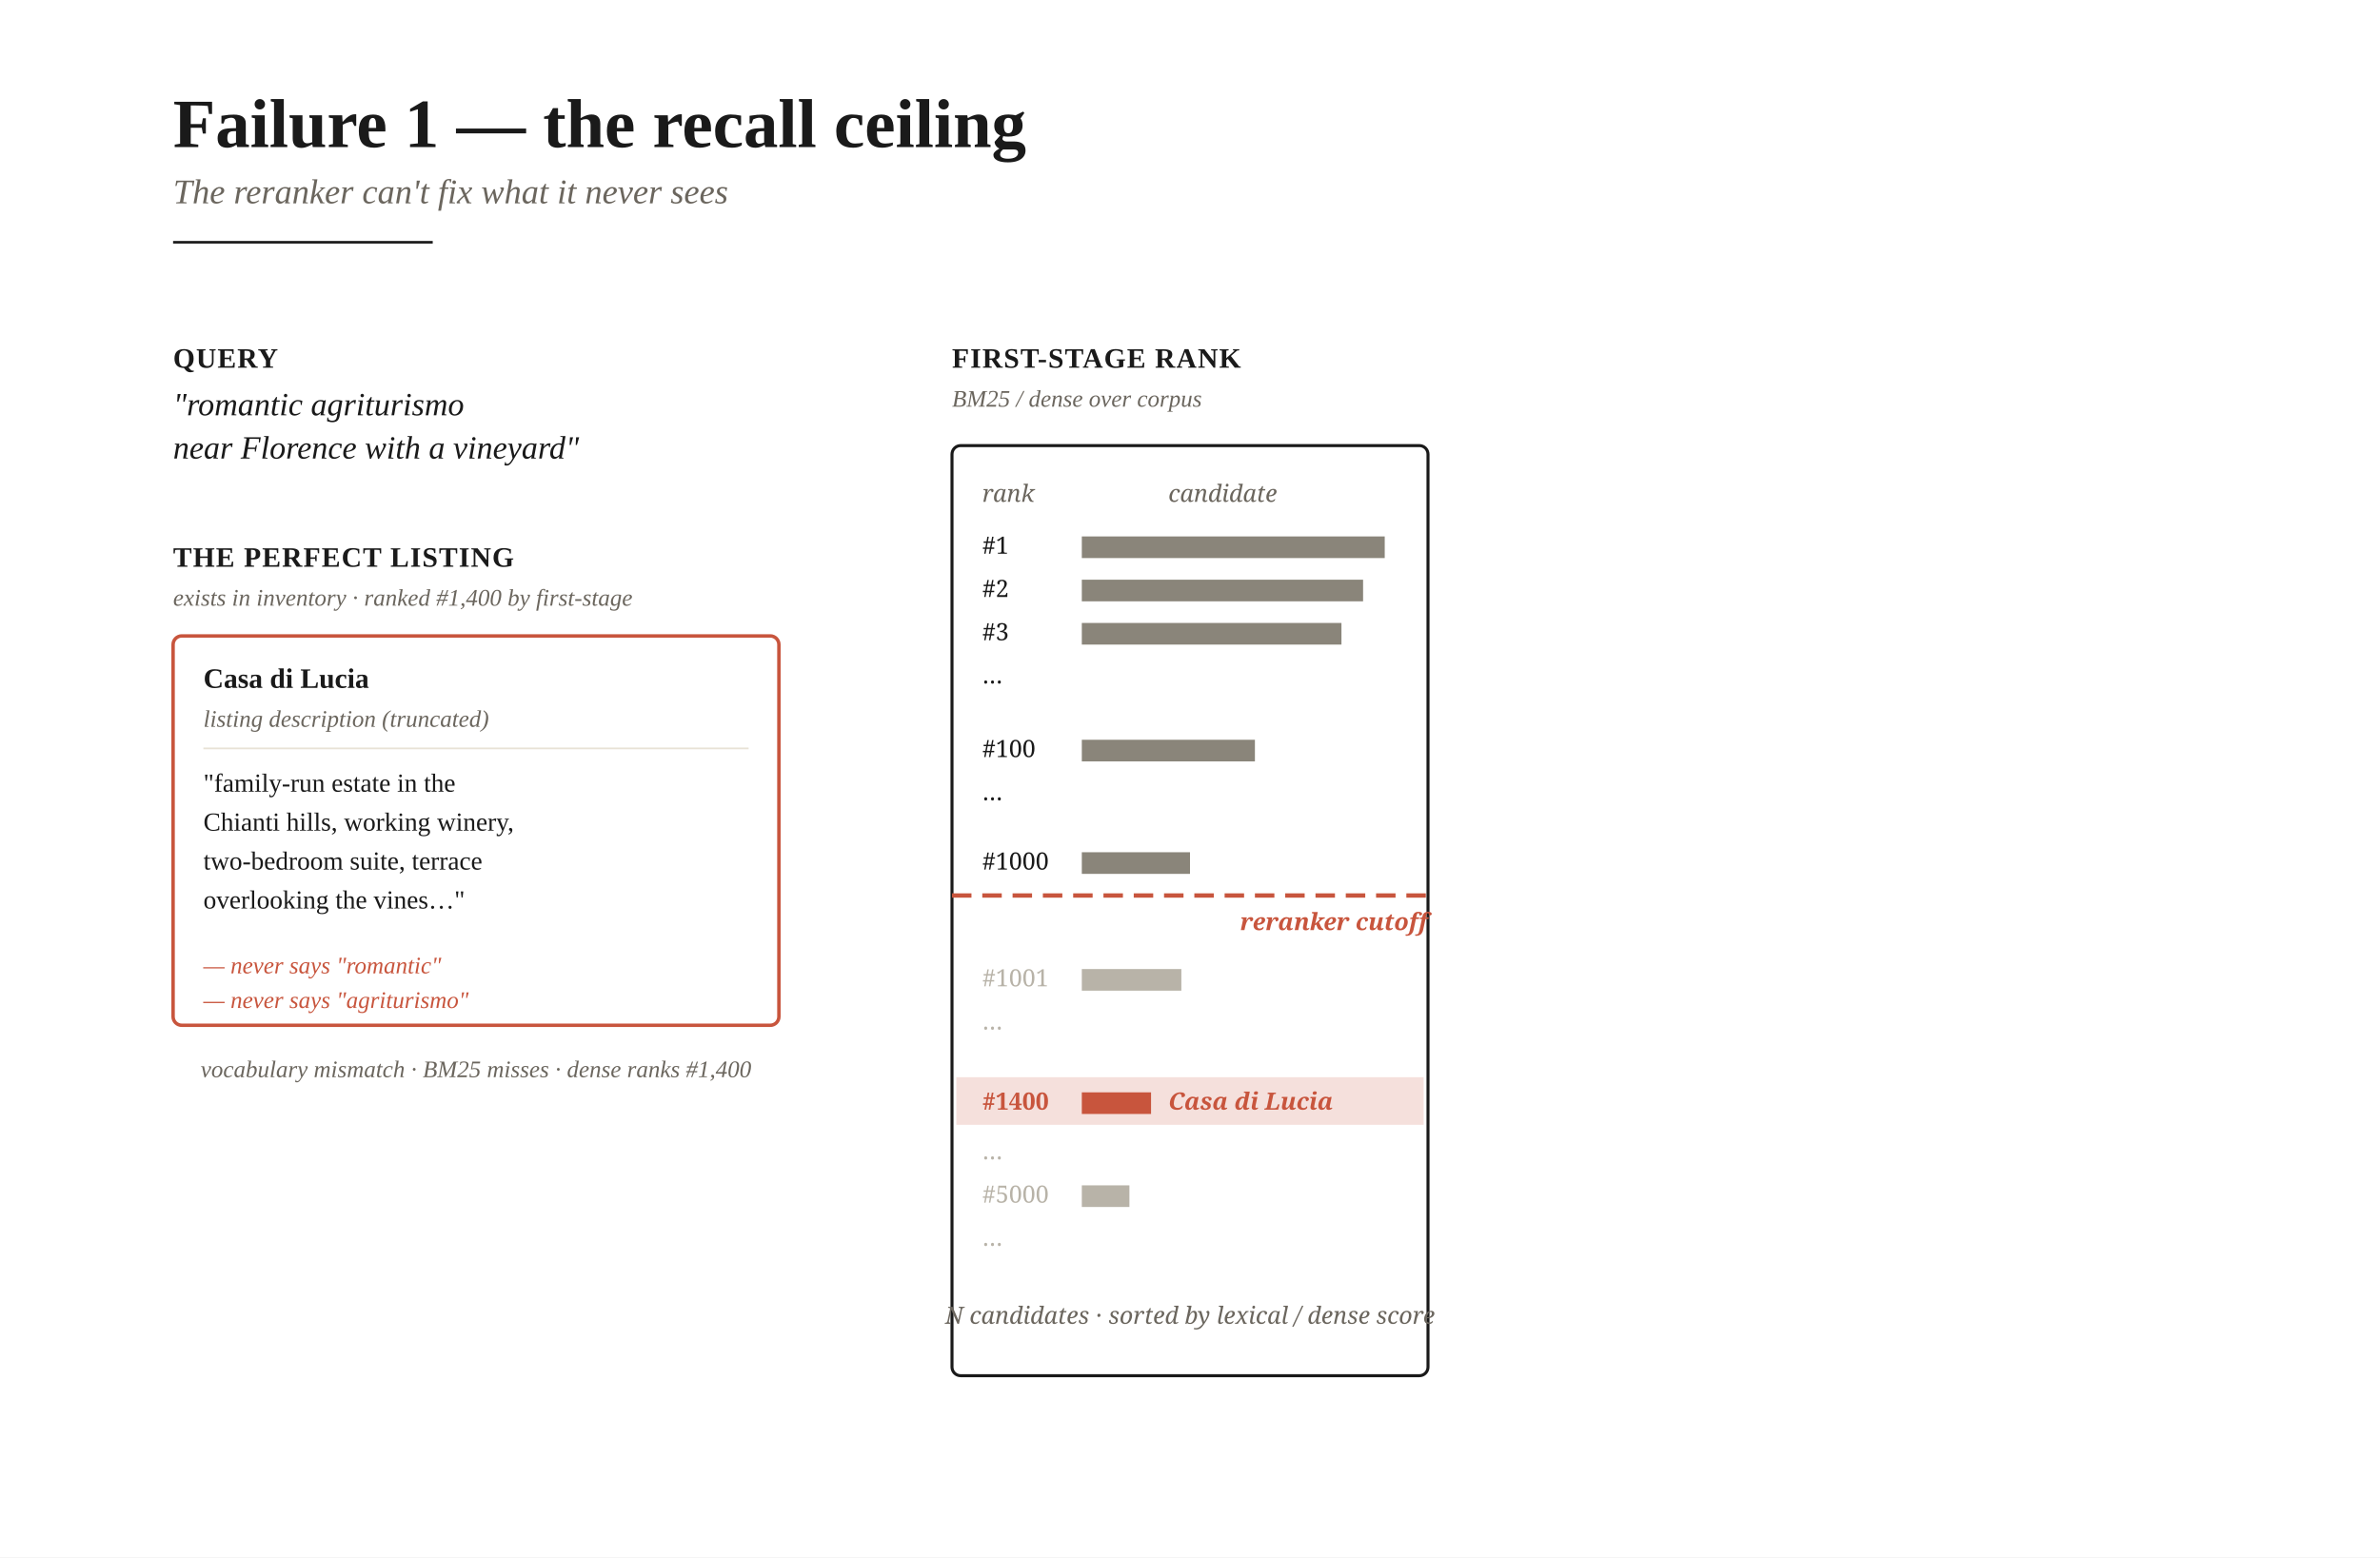
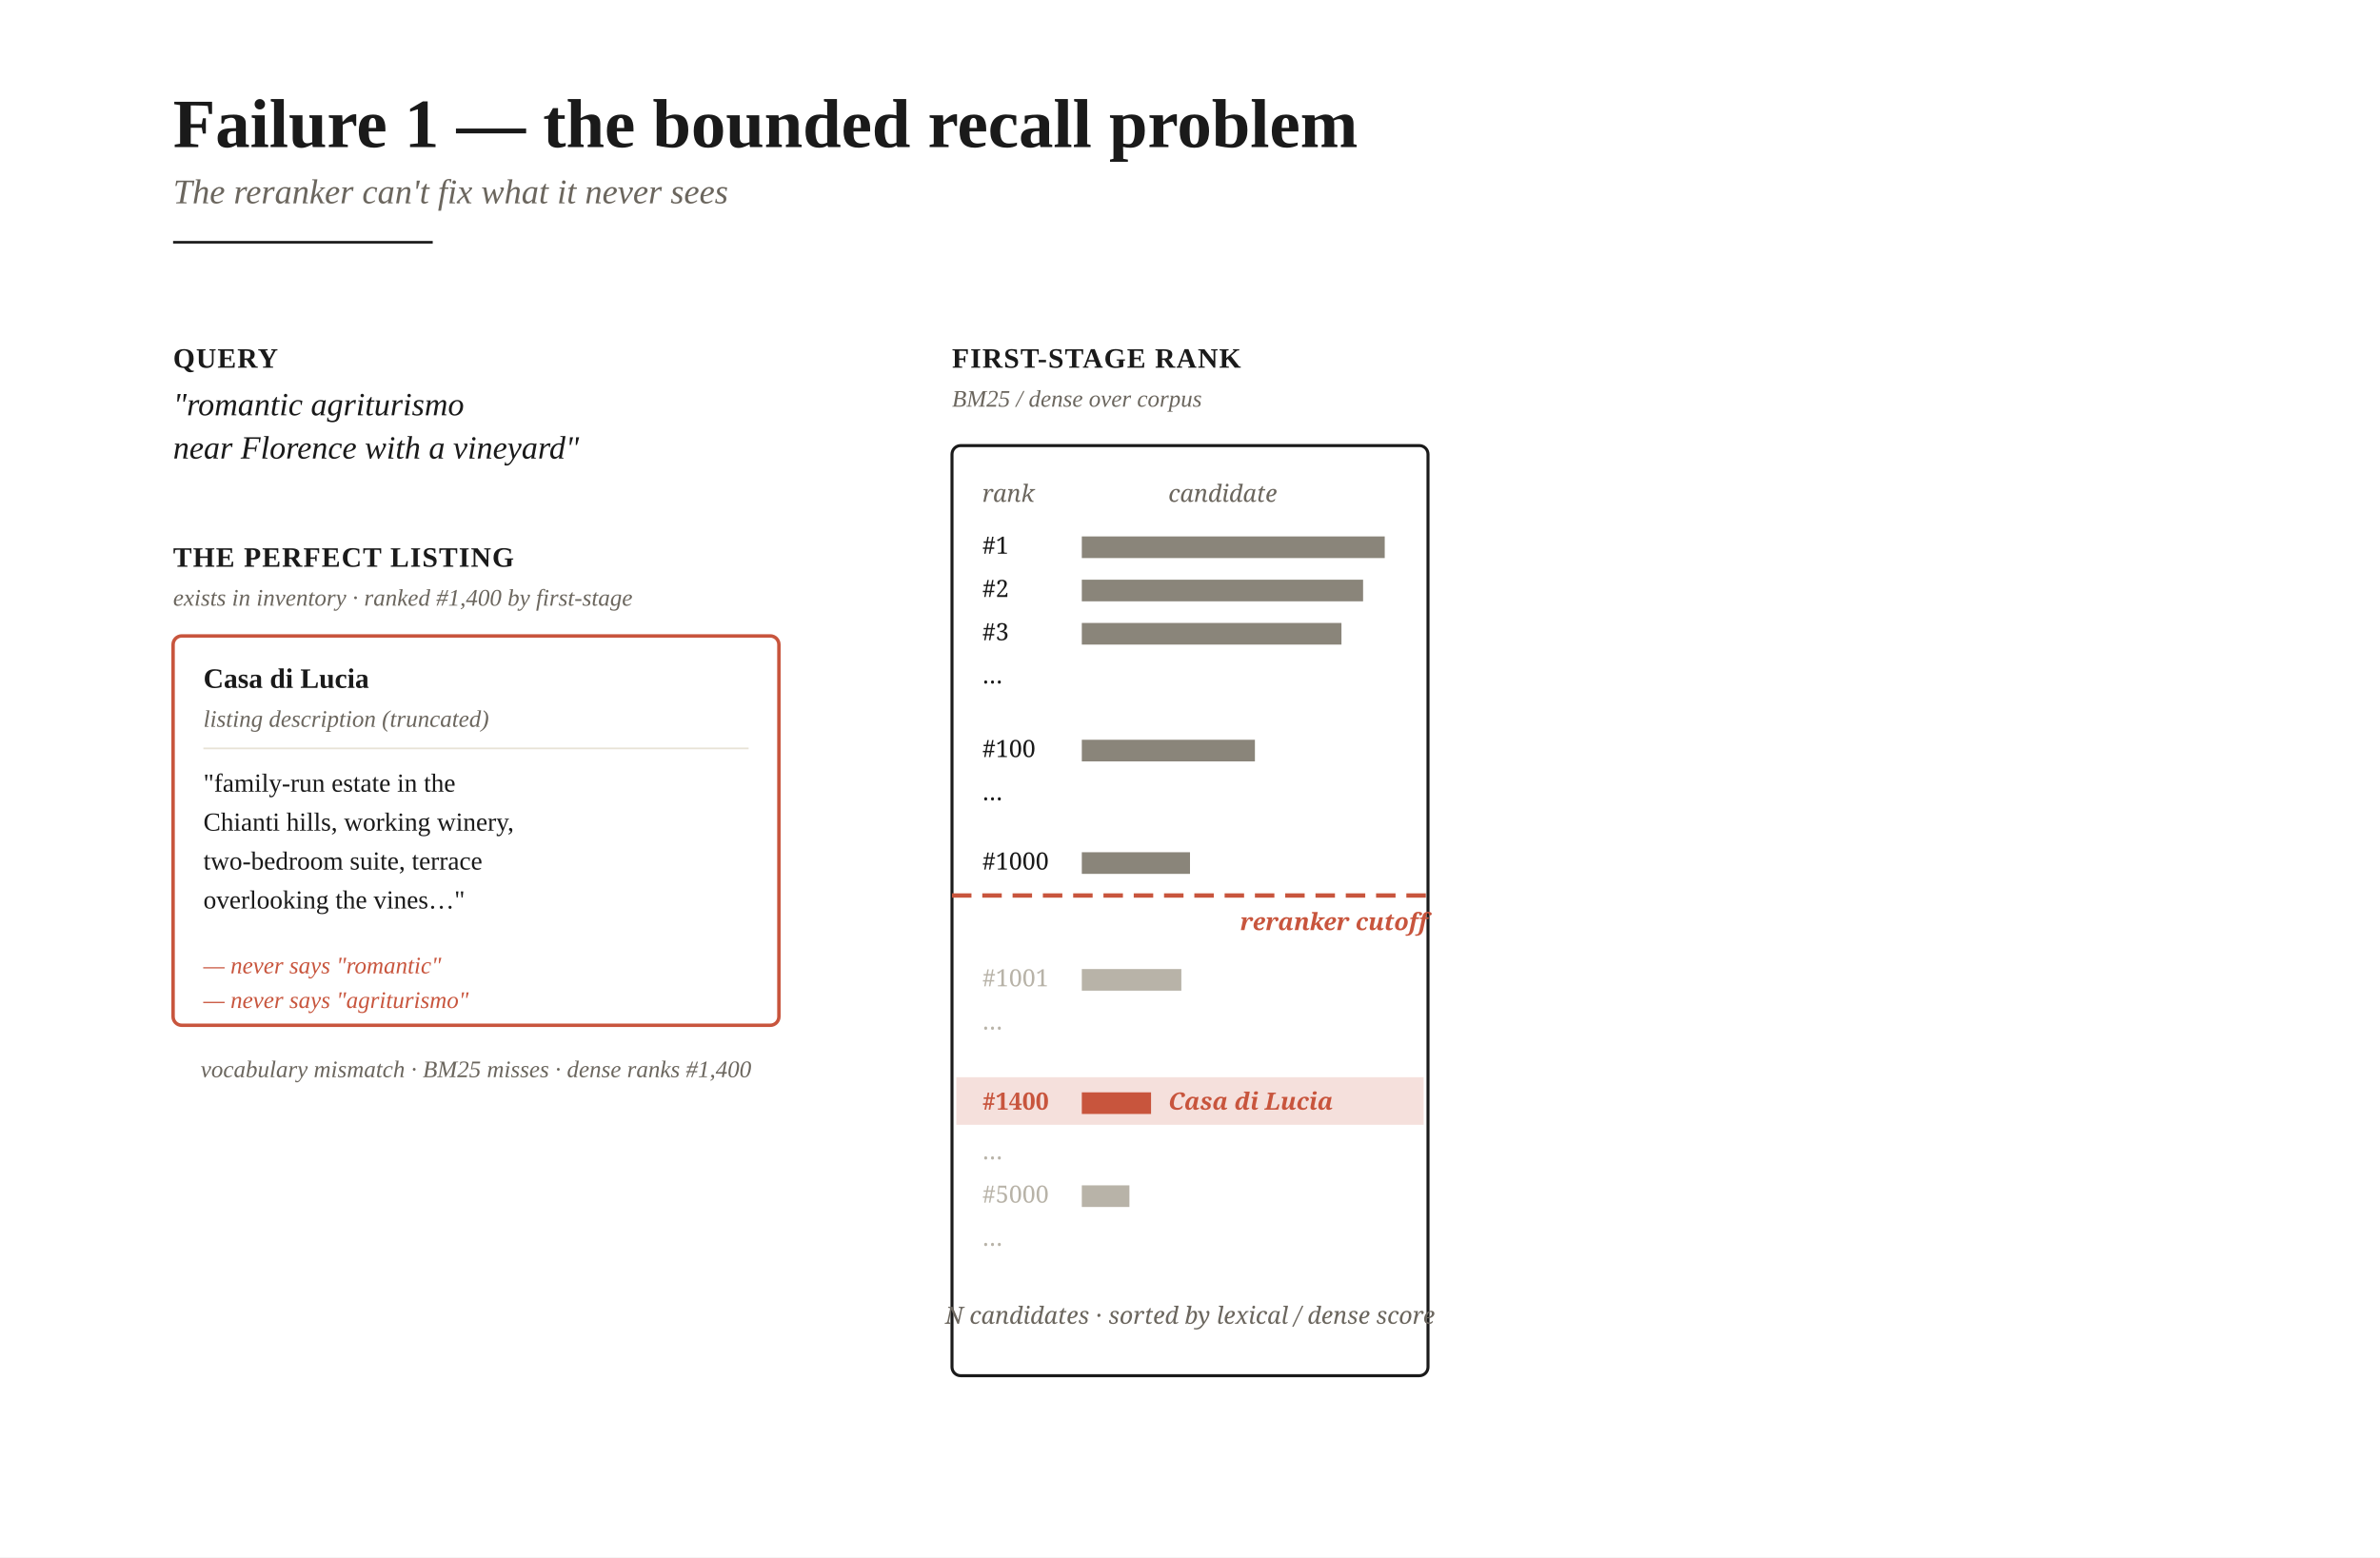
<svg xmlns="http://www.w3.org/2000/svg" viewBox="0 0 1100 720" width="1100" height="720" font-family="Georgia, 'Times New Roman', serif">
  <defs>
    <marker id="ar-fwd" viewBox="0 0 10 10" refX="9" refY="5" markerWidth="7" markerHeight="7" orient="auto-start-reverse">
      <path d="M 0 0 L 10 5 L 0 10 z" fill="#1a1a1a" />
    </marker>
    <marker id="ar-acc" viewBox="0 0 10 10" refX="9" refY="5" markerWidth="7" markerHeight="7" orient="auto-start-reverse">
      <path d="M 0 0 L 10 5 L 0 10 z" fill="#c8553d" />
    </marker>
  </defs>
  <rect width="1100" height="720" fill="#ffffff" />
-   <text font-weight="bold" font-family="Georgia, 'Times New Roman', serif" x="80" y="68" font-size="32" fill="#1a1a1a">Failure 1 — the recall ceiling</text>
+   <text font-weight="bold" font-family="Georgia, 'Times New Roman', serif" x="80" y="68" font-size="32" fill="#1a1a1a">Failure 1 — the bounded recall problem</text>
  <text font-family="Georgia, 'Times New Roman', serif" x="80" y="94" font-size="16" fill="#6b665e" font-style="italic">The reranker can't fix what it never sees</text>
  <line x1="80" y1="112" x2="200" y2="112" stroke="#1a1a1a" stroke-width="1.2" />
  <g transform="translate(80, 170)">
    <text x="0" y="0" font-size="13" fill="#1a1a1a" font-weight="bold" letter-spacing="0.5">QUERY</text>
    <text x="0" y="22" font-size="15" fill="#1a1a1a" font-style="italic">"romantic agriturismo</text>
    <text x="0" y="42" font-size="15" fill="#1a1a1a" font-style="italic">near Florence with a vineyard"</text>
    <text x="0" y="92" font-size="13" fill="#1a1a1a" font-weight="bold" letter-spacing="0.5">THE PERFECT LISTING</text>
    <text x="0" y="110" font-size="11" fill="#6b665e" font-style="italic">exists in inventory · ranked #1,400 by first-stage</text>
    <rect x="0" y="124" width="280" height="180" rx="4" fill="#ffffff" stroke="#c8553d" stroke-width="1.6" />
    <text x="14" y="148" font-size="13" fill="#1a1a1a" font-weight="bold">Casa di Lucia</text>
    <text x="14" y="166" font-size="11" fill="#6b665e" font-style="italic">listing description (truncated)</text>
    <line x1="14" y1="176" x2="266" y2="176" stroke="#e8e2d6" stroke-width="0.8" />
    <text x="14" y="196" font-size="12" fill="#1a1a1a">"family-run estate in the</text>
    <text x="14" y="214" font-size="12" fill="#1a1a1a">Chianti hills, working winery,</text>
    <text x="14" y="232" font-size="12" fill="#1a1a1a">two-bedroom suite, terrace</text>
    <text x="14" y="250" font-size="12" fill="#1a1a1a">overlooking the vines…"</text>
    <text x="14" y="280" font-size="11" fill="#c8553d" font-style="italic">— never says "romantic"</text>
    <text x="14" y="296" font-size="11" fill="#c8553d" font-style="italic">— never says "agriturismo"</text>
    <text x="140" y="328" font-size="11" fill="#6b665e" font-style="italic" text-anchor="middle">vocabulary mismatch · BM25 misses · dense ranks #1,400</text>
  </g>
  <g transform="translate(440, 170)">
    <text x="0" y="0" font-size="13" font-weight="bold" fill="#1a1a1a" letter-spacing="0.5">FIRST-STAGE RANK</text>
    <text x="0" y="18" font-size="11" fill="#6b665e" font-style="italic">BM25 / dense over corpus</text>
    <rect x="0" y="36" width="220" height="430" rx="4" fill="none" stroke="#1a1a1a" stroke-width="1.4" />
    <g font-family="Georgia, serif">
      <text x="14" y="62" font-size="11" fill="#6b665e" font-style="italic">rank</text>
      <text x="100" y="62" font-size="11" fill="#6b665e" font-style="italic">candidate</text>
      <text x="14" y="86" font-size="11" fill="#1a1a1a">#1</text>
      <rect x="60" y="78" width="140" height="10" fill="#8a857a" />
      <text x="14" y="106" font-size="11" fill="#1a1a1a">#2</text>
      <rect x="60" y="98" width="130" height="10" fill="#8a857a" />
      <text x="14" y="126" font-size="11" fill="#1a1a1a">#3</text>
      <rect x="60" y="118" width="120" height="10" fill="#8a857a" />
      <text x="14" y="146" font-size="11" fill="#1a1a1a">…</text>
      <text x="14" y="180" font-size="11" fill="#1a1a1a">#100</text>
      <rect x="60" y="172" width="80" height="10" fill="#8a857a" />
      <text x="14" y="200" font-size="11" fill="#1a1a1a">…</text>
      <text x="14" y="232" font-size="11" fill="#1a1a1a">#1000</text>
      <rect x="60" y="224" width="50" height="10" fill="#8a857a" />
      <line x1="0" y1="244" x2="220" y2="244" stroke="#c8553d" stroke-width="2" stroke-dasharray="9,5" />
      <text x="220" y="260" font-size="11" fill="#c8553d" font-style="italic" font-weight="bold" text-anchor="end">reranker cutoff</text>
      <text x="14" y="286" font-size="11" fill="#b8b3a8">#1001</text>
      <rect x="60" y="278" width="46" height="10" fill="#b8b3a8" />
      <text x="14" y="306" font-size="11" fill="#b8b3a8">…</text>
      <rect x="2" y="328" width="216" height="22" fill="#c8553d" fill-opacity="0.18" />
      <text x="14" y="343" font-size="11" fill="#c8553d" font-weight="bold">#1400</text>
      <rect x="60" y="335" width="32" height="10" fill="#c8553d" />
      <text x="100" y="343" font-size="11" fill="#c8553d" font-style="italic" font-weight="bold">Casa di Lucia</text>
      <text x="14" y="366" font-size="11" fill="#b8b3a8">…</text>
      <text x="14" y="386" font-size="11" fill="#b8b3a8">#5000</text>
      <rect x="60" y="378" width="22" height="10" fill="#b8b3a8" />
      <text x="14" y="406" font-size="11" fill="#b8b3a8">…</text>
      <text x="110" y="442" font-size="11" fill="#6b665e" font-style="italic" text-anchor="middle">N candidates · sorted by lexical / dense score</text>
    </g>
  </g>
</svg>
